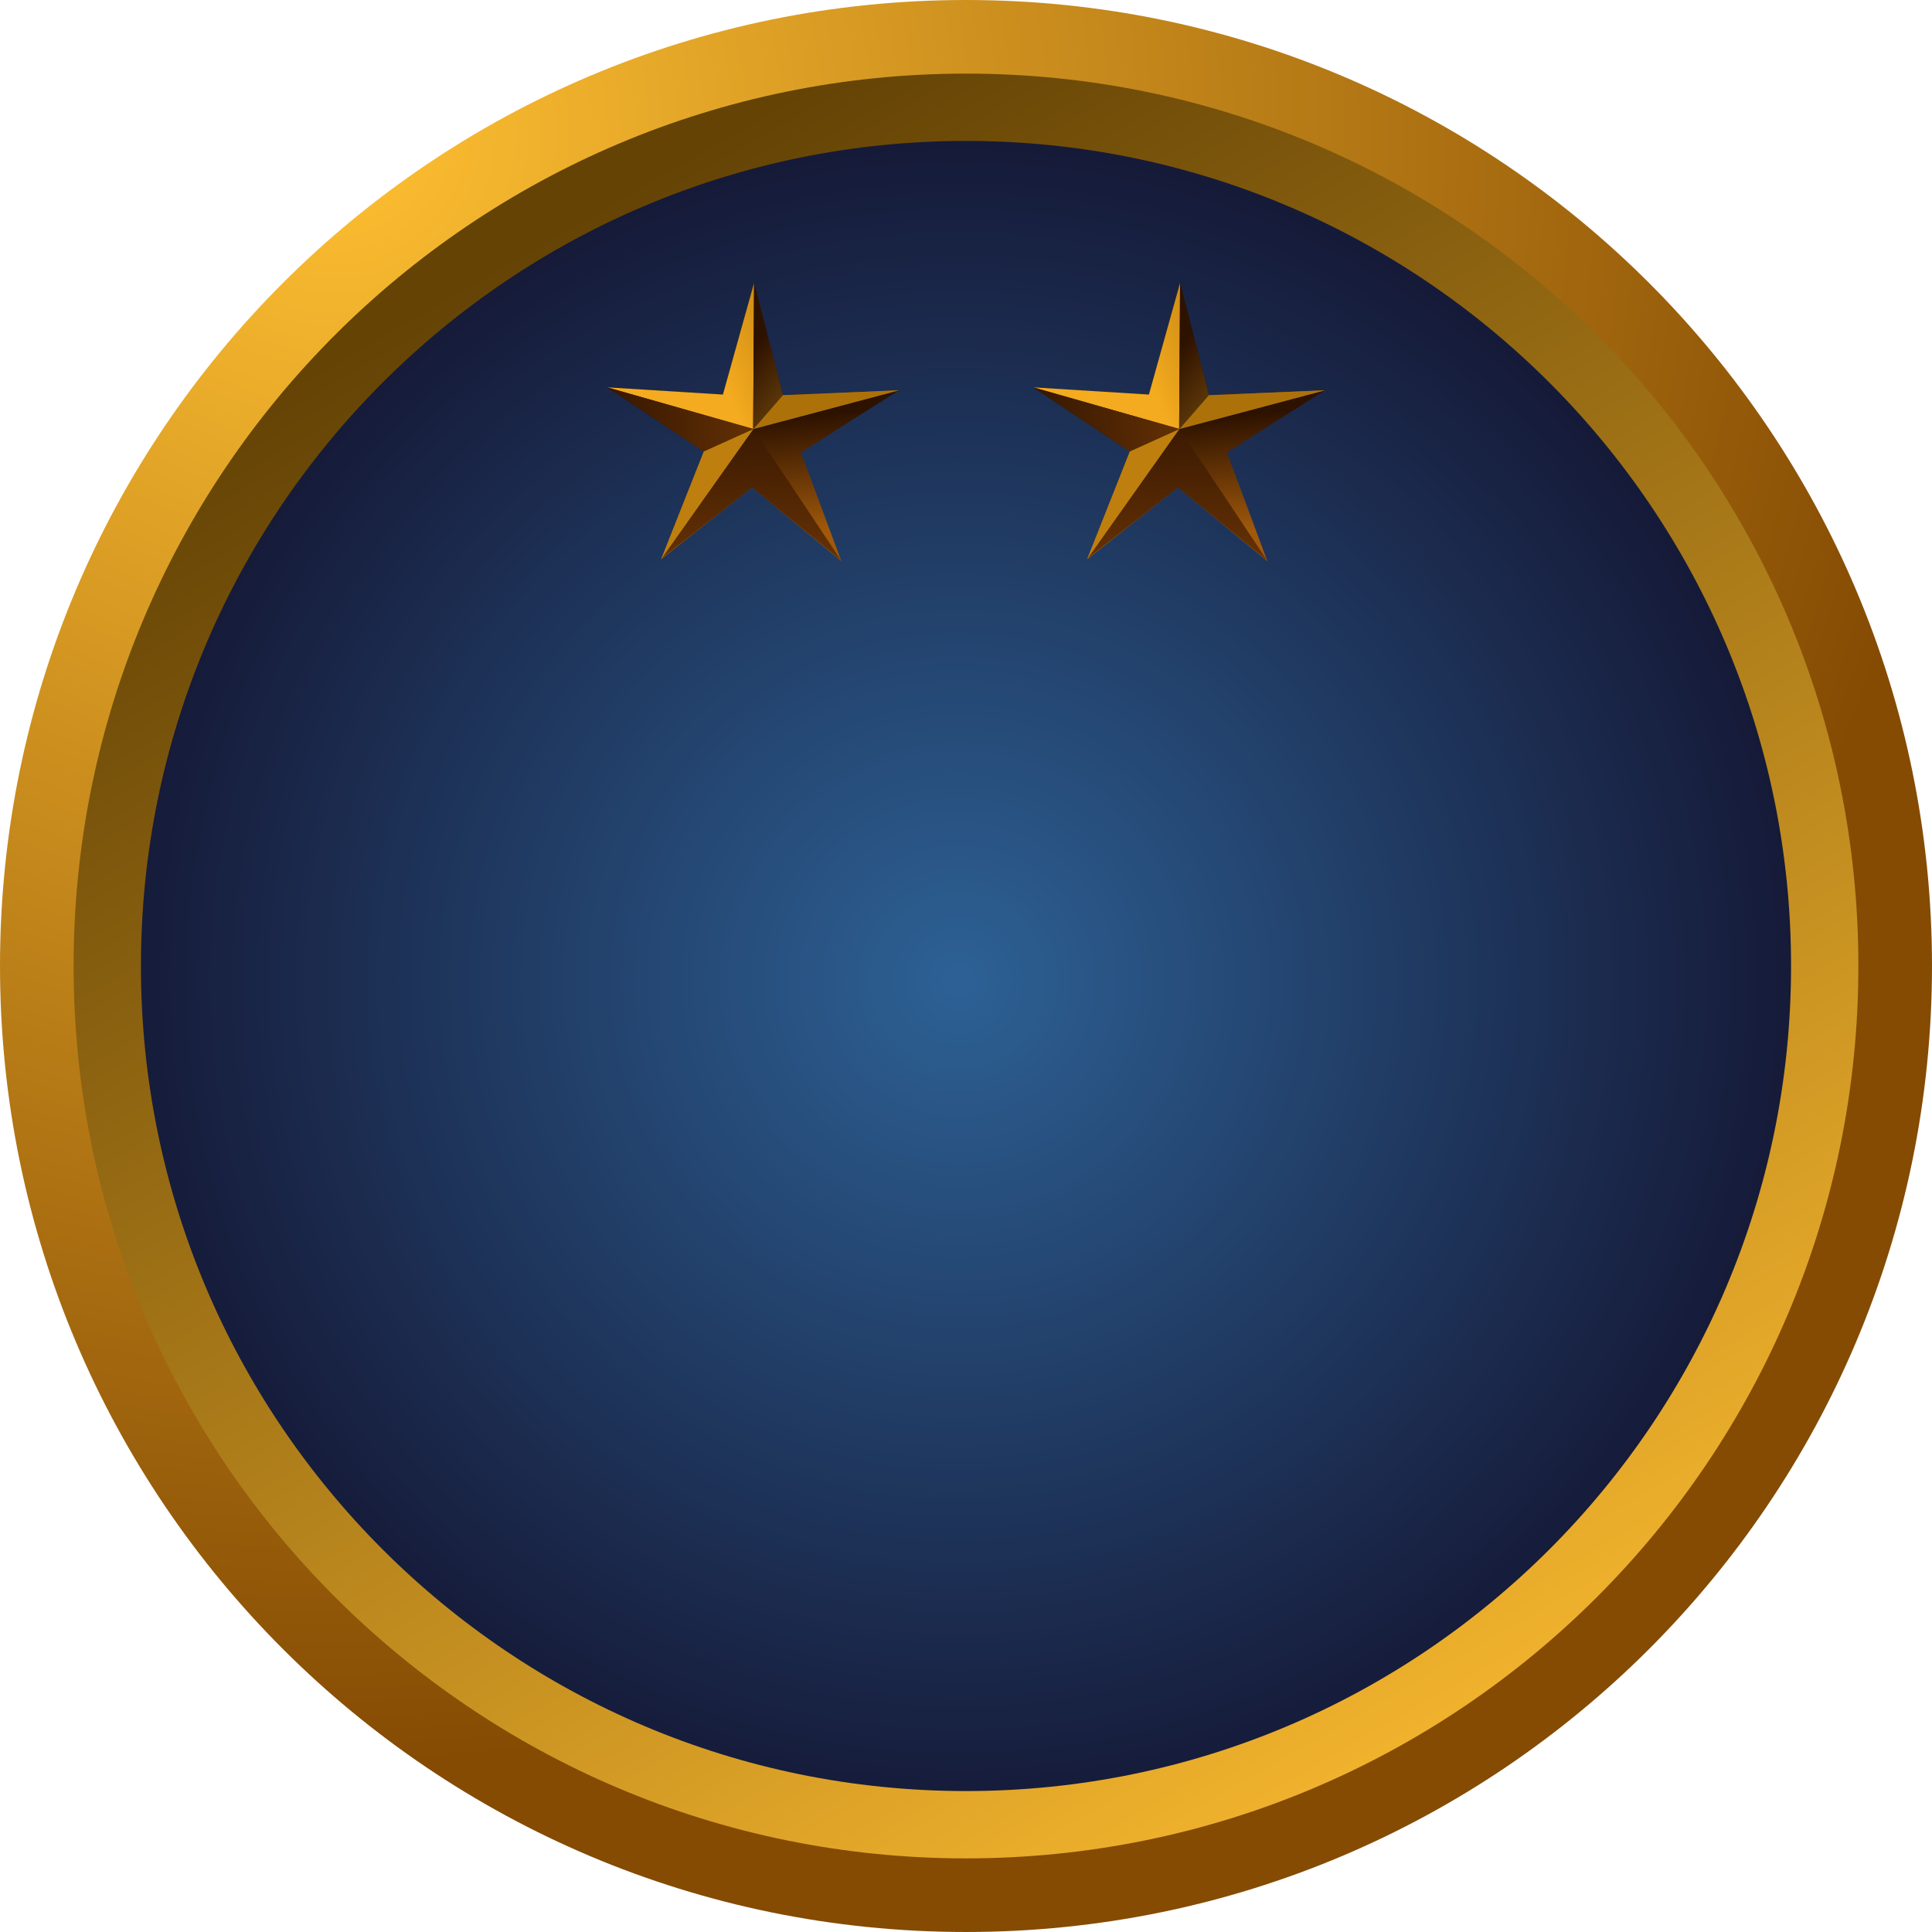
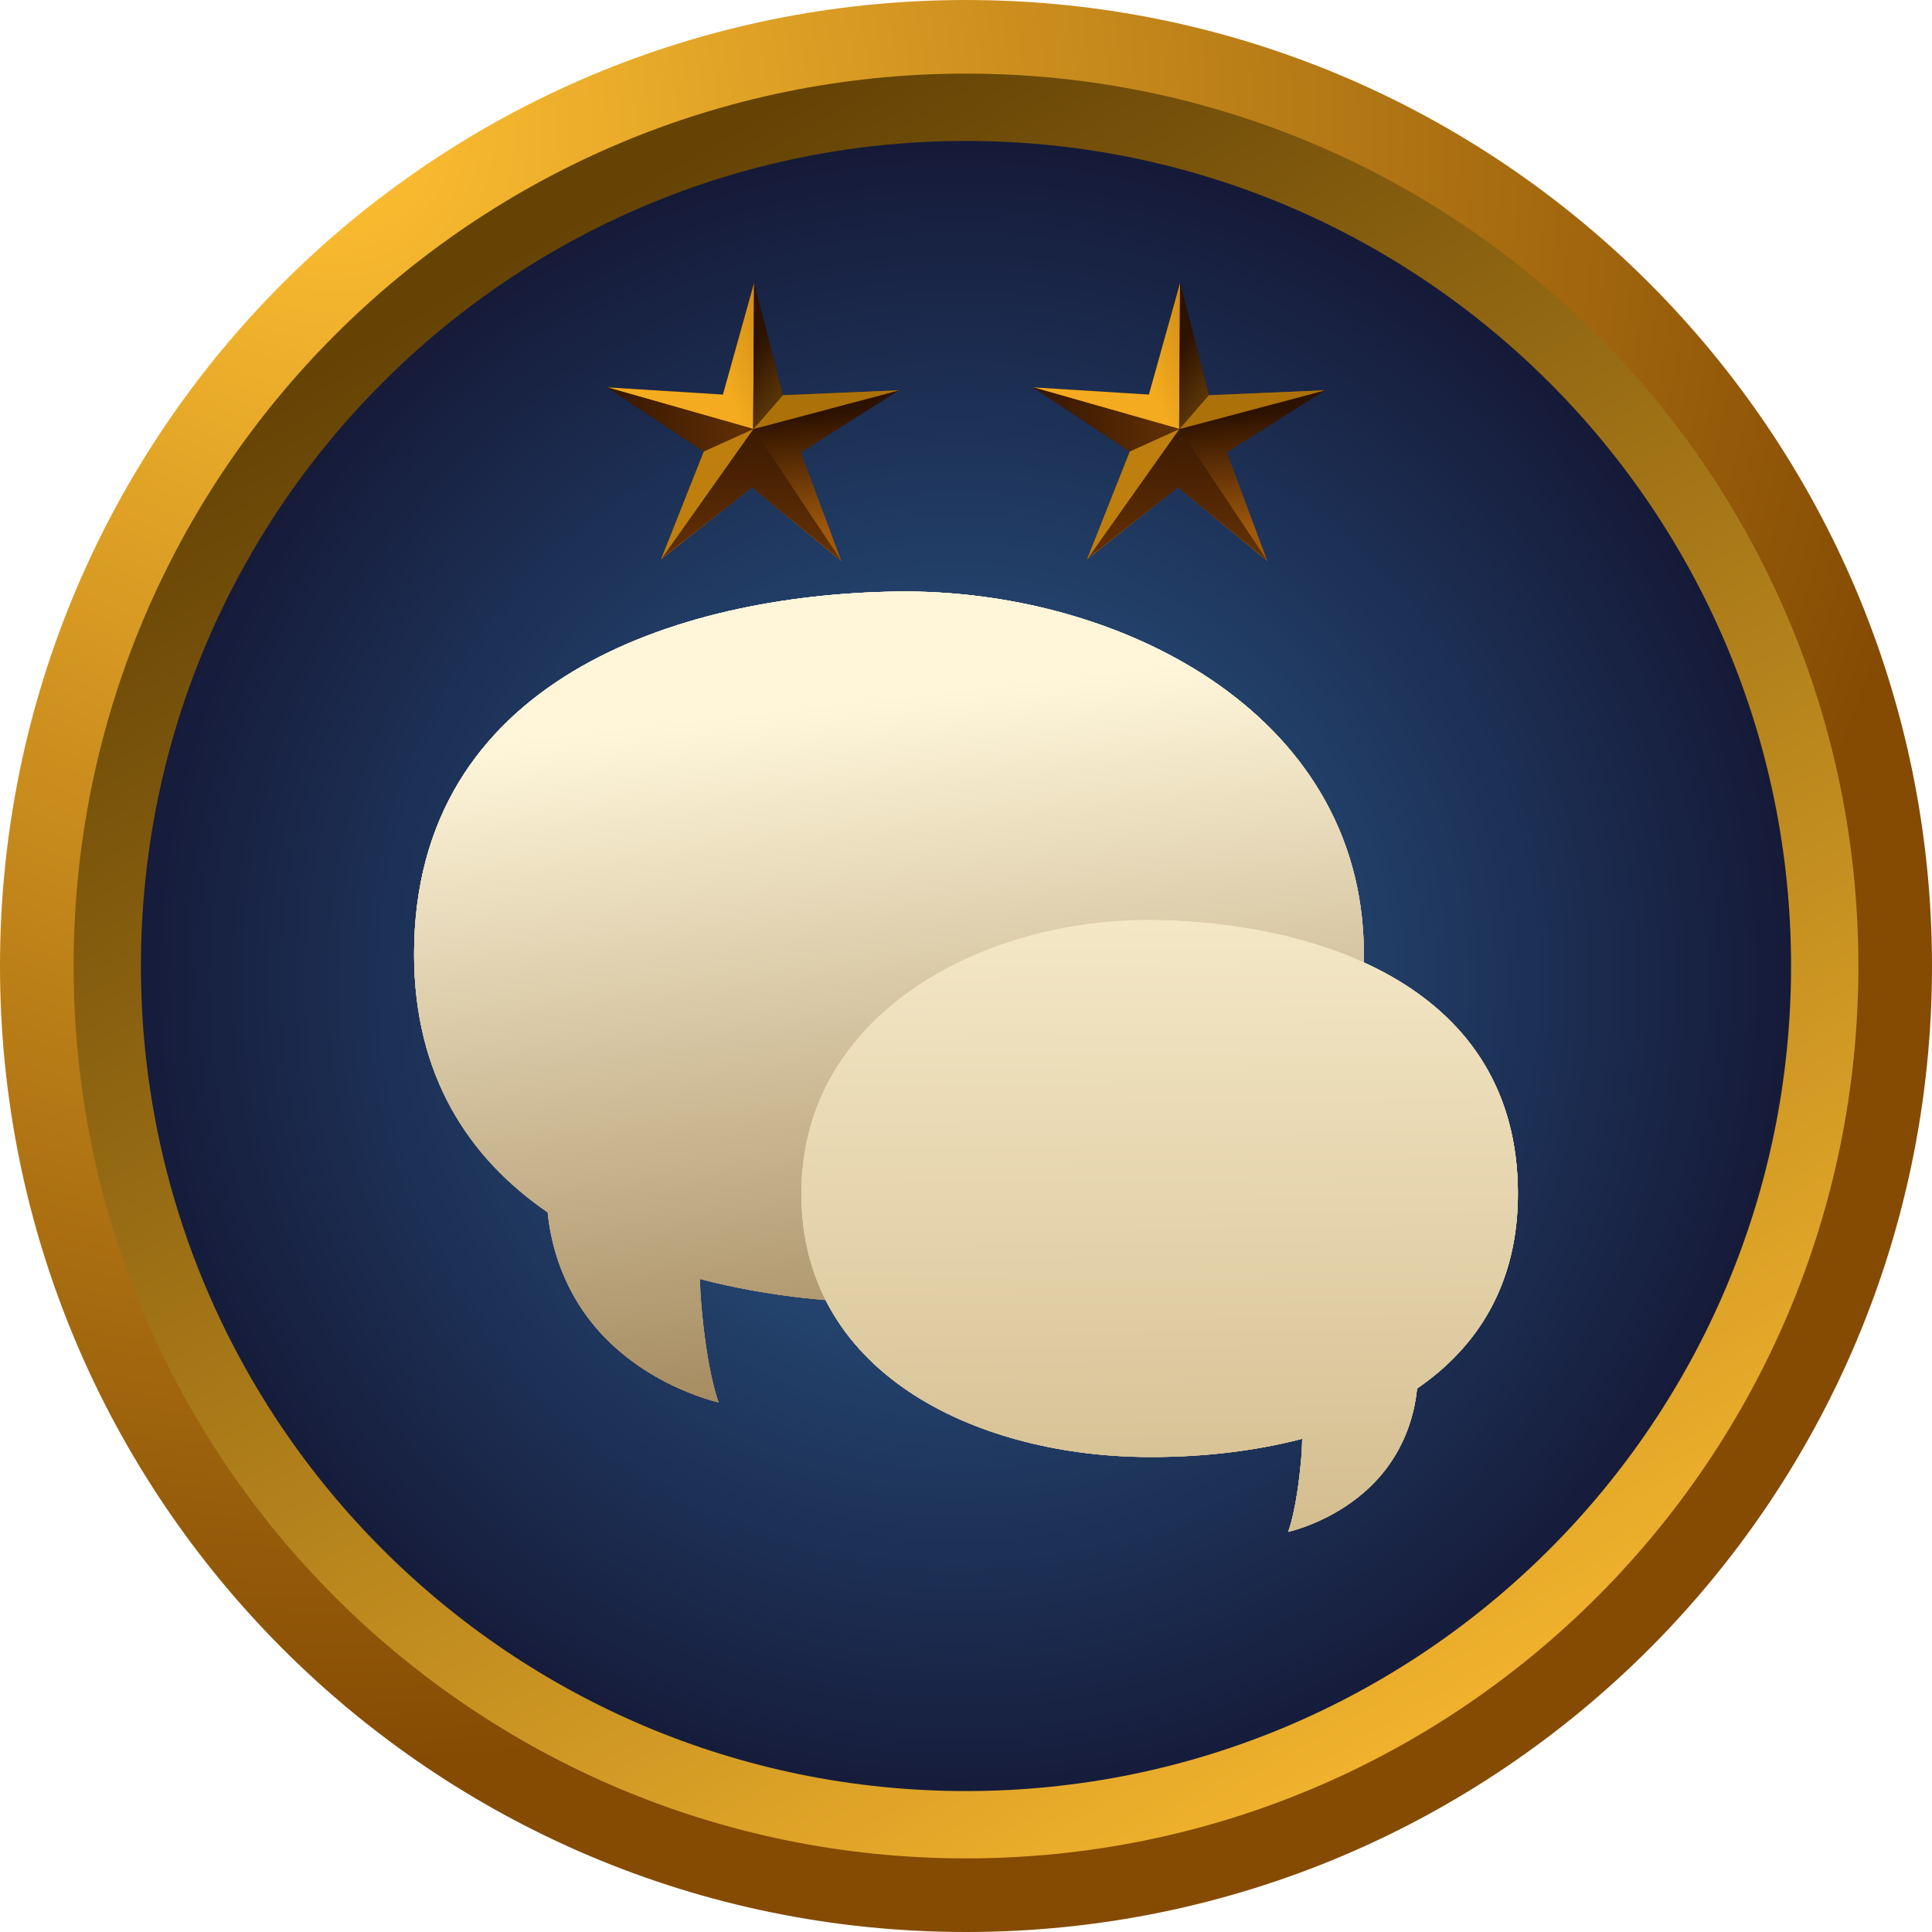
- <svg xmlns="http://www.w3.org/2000/svg" version="1.1" width="266.707" height="266.707" viewBox="1249.091,535.065,266.707,266.707">
-   <defs id="element-141">
-     <radialGradient cx="1295.274" cy="553.25" r="225.444" gradientUnits="userSpaceOnUse" id="color-1">
-       <stop offset="0" stop-color="#ffc032" id="element-142" />
-       <stop offset="1" stop-color="#854b03" id="element-143" />
+ <svg xmlns="http://www.w3.org/2000/svg" version="1.1" width="266.707" height="266.707" viewBox="877.694,854.611,266.707,266.707">
+   <defs id="element-250">
+     <clipPath id="clip-1">
+       <path d="M877.694,1121.318v-266.707h266.707v266.707z" id="element-251" fill="none" stroke="none" stroke-width="1" stroke-linecap="butt" stroke-linejoin="miter" />
+     </clipPath>
+     <radialGradient cx="923.878" cy="872.797" r="225.444" gradientUnits="userSpaceOnUse" id="color-1">
+       <stop offset="0" stop-color="#ffc032" id="element-252" />
+       <stop offset="1" stop-color="#854b03" id="element-253" />
    </radialGradient>
-     <linearGradient x1="1328.113" y1="565.268" x2="1450.933" y2="778.342" gradientUnits="userSpaceOnUse" id="color-2">
-       <stop offset="0" stop-color="#644305" id="element-144" />
-       <stop offset="1" stop-color="#f4b52e" id="element-145" />
-       <stop offset="0.514" stop-color="#6f7969" id="element-146" />
+     <linearGradient x1="956.717" y1="884.815" x2="1079.536" y2="1097.888" gradientUnits="userSpaceOnUse" id="color-2">
+       <stop offset="0" stop-color="#644305" id="element-254" />
+       <stop offset="1" stop-color="#f4b52e" id="element-255" />
+       <stop offset="0.514" stop-color="#6f7969" id="element-256" />
    </linearGradient>
-     <radialGradient cx="1381.395" cy="670.476" r="126.947" gradientUnits="userSpaceOnUse" id="color-3">
-       <stop offset="0" stop-color="#2d6195" id="element-147" />
-       <stop offset="1" stop-color="#13132f" id="element-148" />
+     <radialGradient cx="1009.999" cy="990.022" r="126.947" gradientUnits="userSpaceOnUse" id="color-3">
+       <stop offset="0" stop-color="#2d6195" id="element-257" />
+       <stop offset="1" stop-color="#13132f" id="element-258" />
    </radialGradient>
-     <linearGradient x1="1358.685" y1="608.852" x2="1356.958" y2="592.95" gradientUnits="userSpaceOnUse" id="color-4">
-       <stop offset="0" stop-color="#a0590b" id="element-149" />
-       <stop offset="1" stop-color="#2e1200" id="element-150" />
+     <linearGradient x1="987.289" y1="928.399" x2="985.562" y2="912.496" gradientUnits="userSpaceOnUse" id="color-4">
+       <stop offset="0" stop-color="#a0590b" id="element-259" />
+       <stop offset="1" stop-color="#2e1200" id="element-260" />
    </linearGradient>
-     <linearGradient x1="1344.97" y1="578.42" x2="1362.292" y2="571.033" gradientUnits="userSpaceOnUse" id="color-5">
-       <stop offset="0" stop-color="#f4ab1f" id="element-151" />
-       <stop offset="1" stop-color="#a96e0c" id="element-152" />
+     <linearGradient x1="973.574" y1="897.966" x2="990.895" y2="890.579" gradientUnits="userSpaceOnUse" id="color-5">
+       <stop offset="0" stop-color="#f4ab1f" id="element-261" />
+       <stop offset="1" stop-color="#a96e0c" id="element-262" />
    </linearGradient>
-     <linearGradient x1="1366.471" y1="591.764" x2="1354.055" y2="581.984" gradientUnits="userSpaceOnUse" id="color-6">
-       <stop offset="0" stop-color="#8e5f11" id="element-153" />
-       <stop offset="1" stop-color="#2e1200" id="element-154" />
+     <linearGradient x1="995.075" y1="911.31" x2="982.659" y2="901.53" gradientUnits="userSpaceOnUse" id="color-6">
+       <stop offset="0" stop-color="#8e5f11" id="element-263" />
+       <stop offset="1" stop-color="#2e1200" id="element-264" />
    </linearGradient>
-     <linearGradient x1="1368.498" y1="590.562" x2="1329.457" y2="592.073" gradientUnits="userSpaceOnUse" id="color-7">
-       <stop offset="0" stop-color="#854408" id="element-155" />
-       <stop offset="1" stop-color="#2e1200" id="element-156" />
+     <linearGradient x1="997.102" y1="910.109" x2="958.061" y2="911.62" gradientUnits="userSpaceOnUse" id="color-7">
+       <stop offset="0" stop-color="#854408" id="element-265" />
+       <stop offset="1" stop-color="#2e1200" id="element-266" />
    </linearGradient>
-     <linearGradient x1="1353.385" y1="626.077" x2="1352.808" y2="591.705" gradientUnits="userSpaceOnUse" id="color-8">
-       <stop offset="0" stop-color="#854408" id="element-157" />
-       <stop offset="1" stop-color="#351601" id="element-158" />
+     <linearGradient x1="981.989" y1="945.624" x2="981.411" y2="911.252" gradientUnits="userSpaceOnUse" id="color-8">
+       <stop offset="0" stop-color="#854408" id="element-267" />
+       <stop offset="1" stop-color="#351601" id="element-268" />
    </linearGradient>
-     <linearGradient x1="1417.493" y1="608.852" x2="1415.766" y2="592.95" gradientUnits="userSpaceOnUse" id="color-9">
-       <stop offset="0" stop-color="#a0590b" id="element-159" />
-       <stop offset="1" stop-color="#2e1200" id="element-160" />
+     <linearGradient x1="1046.097" y1="928.399" x2="1044.37" y2="912.496" gradientUnits="userSpaceOnUse" id="color-9">
+       <stop offset="0" stop-color="#a0590b" id="element-269" />
+       <stop offset="1" stop-color="#2e1200" id="element-270" />
    </linearGradient>
-     <linearGradient x1="1403.777" y1="578.42" x2="1421.099" y2="571.033" gradientUnits="userSpaceOnUse" id="color-10">
-       <stop offset="0" stop-color="#f4ab1f" id="element-161" />
-       <stop offset="1" stop-color="#a96e0c" id="element-162" />
+     <linearGradient x1="1032.381" y1="897.966" x2="1049.703" y2="890.579" gradientUnits="userSpaceOnUse" id="color-10">
+       <stop offset="0" stop-color="#f4ab1f" id="element-271" />
+       <stop offset="1" stop-color="#a96e0c" id="element-272" />
    </linearGradient>
-     <linearGradient x1="1425.279" y1="591.764" x2="1412.863" y2="581.984" gradientUnits="userSpaceOnUse" id="color-11">
-       <stop offset="0" stop-color="#8e5f11" id="element-163" />
-       <stop offset="1" stop-color="#2e1200" id="element-164" />
+     <linearGradient x1="1053.882" y1="911.31" x2="1041.467" y2="901.53" gradientUnits="userSpaceOnUse" id="color-11">
+       <stop offset="0" stop-color="#8e5f11" id="element-273" />
+       <stop offset="1" stop-color="#2e1200" id="element-274" />
    </linearGradient>
-     <linearGradient x1="1427.306" y1="590.562" x2="1388.265" y2="592.073" gradientUnits="userSpaceOnUse" id="color-12">
-       <stop offset="0" stop-color="#854408" id="element-165" />
-       <stop offset="1" stop-color="#2e1200" id="element-166" />
+     <linearGradient x1="1055.91" y1="910.109" x2="1016.868" y2="911.62" gradientUnits="userSpaceOnUse" id="color-12">
+       <stop offset="0" stop-color="#854408" id="element-275" />
+       <stop offset="1" stop-color="#2e1200" id="element-276" />
    </linearGradient>
-     <linearGradient x1="1412.193" y1="626.077" x2="1411.615" y2="591.705" gradientUnits="userSpaceOnUse" id="color-13">
-       <stop offset="0" stop-color="#854408" id="element-167" />
-       <stop offset="1" stop-color="#351601" id="element-168" />
+     <linearGradient x1="1040.797" y1="945.624" x2="1040.219" y2="911.252" gradientUnits="userSpaceOnUse" id="color-13">
+       <stop offset="0" stop-color="#854408" id="element-277" />
+       <stop offset="1" stop-color="#351601" id="element-278" />
+     </linearGradient>
+     <clipPath id="clip-2">
+       <path d="M934.858,1066.08v-129.816h152.38v129.816z" id="element-279" fill="none" stroke="none" stroke-width="1" stroke-linecap="butt" stroke-linejoin="miter" />
+     </clipPath>
+     <linearGradient x1="1027.591" y1="947.658" x2="1043.905" y2="1090.12" gradientUnits="userSpaceOnUse" id="color-14">
+       <stop offset="0" stop-color="#fff6da" id="element-280" />
+       <stop offset="1" stop-color="#775421" id="element-281" />
+     </linearGradient>
+     <linearGradient x1="1037.249" y1="951.728" x2="1038.34" y2="1072.281" gradientUnits="userSpaceOnUse" id="color-15">
+       <stop offset="0" stop-color="#fff6da" id="element-282" />
+       <stop offset="1" stop-color="#d2bb8c" id="element-283" />
+     </linearGradient>
+     <linearGradient x1="1027.591" y1="947.658" x2="1043.905" y2="1090.12" gradientUnits="userSpaceOnUse" id="color-16">
+       <stop offset="0" stop-color="#fff6da" id="element-284" />
+       <stop offset="1" stop-color="#775421" id="element-285" />
+     </linearGradient>
+     <linearGradient x1="1037.249" y1="951.728" x2="1038.34" y2="1072.281" gradientUnits="userSpaceOnUse" id="color-17">
+       <stop offset="0" stop-color="#fff6da" id="element-286" />
+       <stop offset="1" stop-color="#d2bb8c" id="element-287" />
+     </linearGradient>
+     <linearGradient x1="1027.591" y1="947.658" x2="1043.905" y2="1090.12" gradientUnits="userSpaceOnUse" id="color-18">
+       <stop offset="0" stop-color="#fff6da" id="element-288" />
+       <stop offset="1" stop-color="#775421" id="element-289" />
+     </linearGradient>
+     <linearGradient x1="1027.591" y1="947.658" x2="1043.905" y2="1090.12" gradientUnits="userSpaceOnUse" id="color-19">
+       <stop offset="0" stop-color="#fff6da" id="element-290" />
+       <stop offset="1" stop-color="#775421" id="element-291" />
+     </linearGradient>
+     <linearGradient x1="1037.249" y1="951.728" x2="1038.34" y2="1072.281" gradientUnits="userSpaceOnUse" id="color-20">
+       <stop offset="0" stop-color="#fff6da" id="element-292" />
+       <stop offset="1" stop-color="#d2bb8c" id="element-293" />
+     </linearGradient>
+     <linearGradient x1="1037.249" y1="951.728" x2="1038.34" y2="1072.281" gradientUnits="userSpaceOnUse" id="color-21">
+       <stop offset="0" stop-color="#fff6da" id="element-294" />
+       <stop offset="1" stop-color="#d2bb8c" id="element-295" />
    </linearGradient>
  </defs>
-   <g fill="none" fill-rule="nonzero" stroke="none" stroke-width="0" stroke-linecap="round" stroke-linejoin="round" stroke-miterlimit="10" stroke-dasharray="" stroke-dashoffset="0" font-family="none" font-weight="none" font-size="none" text-anchor="none" id="element-169">
-     <g id="element-170">
-       <g id="Group 2">
-         <path d="M1249.091,668.418c0,-73.649 59.704,-133.353 133.353,-133.353c73.649,0 133.353,59.704 133.353,133.353c0,73.649 -59.704,133.353 -133.353,133.353c-73.649,0 -133.353,-59.704 -133.353,-133.353z" id="Path 1" fill="url(#color-1)" stroke="#000000" />
-         <path d="M1259.253,668.418c0,-68.036 55.154,-123.191 123.191,-123.191c68.036,0 123.191,55.154 123.191,123.191c0,68.036 -55.154,123.191 -123.191,123.191c-68.036,0 -123.191,-55.154 -123.191,-123.191z" id="element-171" fill="url(#color-2)" stroke="#000000" />
-         <path d="M1268.547,668.418c0,-62.904 50.994,-113.897 113.897,-113.897c62.904,0 113.897,50.994 113.897,113.897c0,62.904 -50.994,113.897 -113.897,113.897c-62.904,0 -113.897,-50.994 -113.897,-113.897z" id="element-172" fill="url(#color-3)" stroke="#000000" />
-         <g id="Group 1" stroke="#ff2020">
-           <path d="M1357.179,589.617l15.994,-0.67l-13.511,8.585l5.579,15.004l-12.34,-10.196l-12.545,9.943l5.884,-14.887l-13.333,-8.859l15.977,0.996l4.305,-15.418z" id="Path 1 1 1 1" fill="url(#color-4)" />
-           <path d="M1353.064,594.297l-20.156,-5.761l15.977,0.996l4.305,-15.418z" id="element-173" fill="url(#color-5)" />
-           <path d="M1357.179,589.617l15.994,-0.67l-20.109,5.35l0.126,-20.183z" id="element-174" fill="url(#color-6)" />
-           <path d="M1346.24,597.395l-13.333,-8.859l20.214,5.746z" id="element-175" fill="url(#color-7)" />
-           <path d="M1353.121,594.282l-12.765,18l5.884,-14.887z" id="element-176" fill="#be7f0e" />
-           <path d="M1352.902,602.34l-12.405,9.745l12.624,-17.802l12.08,18.146z" id="element-177" fill="url(#color-8)" />
-           <path d="M1357.179,589.617l15.994,-0.67l-20.052,5.335z" id="element-178" fill="#ac7209" />
-         </g>
-         <g id="element-179" stroke="#ff2020">
-           <path d="M1415.987,589.617l15.994,-0.67l-13.511,8.585l5.579,15.004l-12.34,-10.196l-12.545,9.943l5.884,-14.887l-13.333,-8.859l15.977,0.996l4.305,-15.418z" id="Path 1 1 1 1 1" fill="url(#color-9)" />
-           <path d="M1411.872,594.297l-20.156,-5.761l15.977,0.996l4.305,-15.418z" id="element-180" fill="url(#color-10)" />
-           <path d="M1415.987,589.617l15.994,-0.67l-20.109,5.35l0.126,-20.183z" id="element-181" fill="url(#color-11)" />
-           <path d="M1405.048,597.395l-13.333,-8.859l20.214,5.746z" id="element-182" fill="url(#color-12)" />
-           <path d="M1411.929,594.282l-12.765,18l5.884,-14.887z" id="element-183" fill="#be7f0e" />
-           <path d="M1411.709,602.34l-12.405,9.745l12.624,-17.802l12.08,18.146z" id="element-184" fill="url(#color-13)" />
-           <path d="M1415.987,589.617l15.994,-0.67l-20.052,5.335z" id="element-185" fill="#ac7209" />
+   <g fill="none" fill-rule="nonzero" stroke="none" stroke-width="none" stroke-linecap="none" stroke-linejoin="none" stroke-miterlimit="10" stroke-dasharray="" stroke-dashoffset="0" font-family="none" font-weight="none" font-size="none" text-anchor="none" id="element-296">
+     <g id="element-297">
+       <g clip-path="url(#clip-1)" id="Group 1">
+         <g id="element-298" stroke-width="0" stroke-linecap="round" stroke-linejoin="round">
+           <g id="element-299">
+             <g id="element-300">
+               <path d="M877.694,987.965c0,-73.649 59.704,-133.353 133.353,-133.353c73.649,0 133.353,59.704 133.353,133.353c0,73.649 -59.704,133.353 -133.353,133.353c-73.649,0 -133.353,-59.704 -133.353,-133.353z" id="Path 1" fill="url(#color-1)" stroke="#000000" />
+               <path d="M887.857,987.965c0,-68.036 55.154,-123.191 123.191,-123.191c68.036,0 123.191,55.154 123.191,123.191c0,68.036 -55.154,123.191 -123.191,123.191c-68.036,0 -123.191,-55.154 -123.191,-123.191z" id="element-301" fill="url(#color-2)" stroke="#000000" />
+               <path d="M897.15,987.965c0,-62.904 50.994,-113.897 113.897,-113.897c62.904,0 113.897,50.994 113.897,113.897c0,62.904 -50.994,113.897 -113.897,113.897c-62.904,0 -113.897,-50.994 -113.897,-113.897z" id="element-302" fill="url(#color-3)" stroke="#000000" />
+               <g id="element-303" stroke="#ff2020">
+                 <path d="M985.783,909.164l15.994,-0.67l-13.511,8.585l5.579,15.004l-12.34,-10.196l-12.545,9.943l5.884,-14.887l-13.333,-8.859l15.977,0.996l4.305,-15.418z" id="element-304" fill="url(#color-4)" />
+                 <path d="M981.668,913.844l-20.156,-5.761l15.977,0.996l4.305,-15.418z" id="element-305" fill="url(#color-5)" />
+                 <path d="M985.783,909.164l15.994,-0.67l-20.109,5.35l0.126,-20.183z" id="element-306" fill="url(#color-6)" />
+                 <path d="M974.844,916.942l-13.333,-8.859l20.214,5.746z" id="element-307" fill="url(#color-7)" />
+                 <path d="M981.725,913.829l-12.765,18l5.884,-14.887z" id="element-308" fill="#be7f0e" />
+                 <path d="M981.505,921.886l-12.405,9.745l12.624,-17.802l12.08,18.146z" id="element-309" fill="url(#color-8)" />
+                 <path d="M985.783,909.164l15.994,-0.67l-20.052,5.335z" id="element-310" fill="#ac7209" />
+               </g>
+               <g id="element-311" stroke="#ff2020">
+                 <path d="M1044.591,909.164l15.994,-0.67l-13.511,8.585l5.579,15.004l-12.34,-10.196l-12.545,9.943l5.884,-14.887l-13.333,-8.859l15.977,0.996l4.305,-15.418z" id="element-312" fill="url(#color-9)" />
+                 <path d="M1040.475,913.844l-20.156,-5.761l15.977,0.996l4.305,-15.418z" id="element-313" fill="url(#color-10)" />
+                 <path d="M1044.591,909.164l15.994,-0.67l-20.109,5.35l0.126,-20.183z" id="element-314" fill="url(#color-11)" />
+                 <path d="M1033.652,916.942l-13.333,-8.859l20.214,5.746z" id="element-315" fill="url(#color-12)" />
+                 <path d="M1040.533,913.829l-12.765,18l5.884,-14.887z" id="element-316" fill="#be7f0e" />
+                 <path d="M1040.313,921.886l-12.405,9.745l12.624,-17.802l12.08,18.146z" id="element-317" fill="url(#color-13)" />
+                 <path d="M1044.591,909.164l15.994,-0.67l-20.052,5.335z" id="element-318" fill="#ac7209" />
+               </g>
+             </g>
+           </g>
        </g>
      </g>
    </g>
+     <g id="element-319">
+       <g clip-path="url(#clip-2)" id="element-320">
+         <g id="Group 1 1 1 1" stroke="#000000" stroke-width="0" stroke-linecap="round" stroke-linejoin="round">
+           <g id="element-321" fill="url(#color-14)">
+             <path d="M934.858,986.328c0,-37.764 36.26,-49.584 66.504,-50.054c30.245,-0.47 64.29,16.374 64.606,49.577c0.315,33.203 -31.686,48.168 -62.252,48.643c-9.51,0.148 -19.769,-0.803 -29.389,-3.322c0.009,1.097 0.06,2.261 0.167,3.49c0.853,9.83 2.407,13.541 2.407,13.541c0,0 -12.563,-2.692 -19.345,-13.59c-2.739,-4.402 -3.874,-8.875 -4.253,-12.643c-10.975,-7.528 -18.446,-18.963 -18.446,-35.642z" id="Path 1 1 1 1" />
+           </g>
+           <g id="element-322" fill="url(#color-15)">
+             <path d="M1035.284,1055.737c-23.062,-0.359 -47.207,-11.65 -46.97,-36.702c0.238,-25.052 25.925,-37.761 48.745,-37.406c22.82,0.355 50.178,9.273 50.178,37.766c0,12.585 -5.636,21.213 -13.917,26.893c-0.286,2.843 -1.142,6.218 -3.209,9.539c-5.117,8.223 -14.596,10.254 -14.596,10.254c0,0 1.173,-2.801 1.816,-10.217c0.08,-0.927 0.119,-1.806 0.126,-2.633c-7.259,1.9 -14.999,2.618 -22.175,2.506z" id="element-323" />
+           </g>
+         </g>
+       </g>
+     </g>
+     <path d="M934.858,1066.08v-129.816h152.38v129.816z" id="Shape 1 1 1 1" fill="none" stroke="none" stroke-width="1" stroke-linecap="butt" stroke-linejoin="miter" />
+     <g stroke="#000000" stroke-width="0" stroke-linecap="round" stroke-linejoin="round" id="element-324">
+       <g id="element-325">
+         <g id="element-326" fill="url(#color-16)">
+           <path d="M934.858,986.328c0,-37.764 36.26,-49.584 66.504,-50.054c30.245,-0.47 64.29,16.374 64.606,49.577c0.315,33.203 -31.686,48.168 -62.252,48.643c-9.51,0.148 -19.769,-0.803 -29.389,-3.322c0.009,1.097 0.06,2.261 0.167,3.49c0.853,9.83 2.407,13.541 2.407,13.541c0,0 -12.563,-2.692 -19.345,-13.59c-2.739,-4.402 -3.874,-8.875 -4.253,-12.643c-10.975,-7.528 -18.446,-18.963 -18.446,-35.642z" id="element-327" />
+         </g>
+         <g id="element-328" fill="url(#color-17)">
+           <path d="M1035.284,1055.737c-23.062,-0.359 -47.207,-11.65 -46.97,-36.702c0.238,-25.052 25.925,-37.761 48.745,-37.406c22.82,0.355 50.178,9.273 50.178,37.766c0,12.585 -5.636,21.213 -13.917,26.893c-0.286,2.843 -1.142,6.218 -3.209,9.539c-5.117,8.223 -14.596,10.254 -14.596,10.254c0,0 1.173,-2.801 1.816,-10.217c0.08,-0.927 0.119,-1.806 0.126,-2.633c-7.259,1.9 -14.999,2.618 -22.175,2.506z" id="element-329" />
+         </g>
+       </g>
+     </g>
+     <g fill="url(#color-18)" stroke="#000000" stroke-width="0" stroke-linecap="round" stroke-linejoin="round" id="element-330">
+       <g id="element-331">
+         <path d="M934.858,986.328c0,-37.764 36.26,-49.584 66.504,-50.054c30.245,-0.47 64.29,16.374 64.606,49.577c0.315,33.203 -31.686,48.168 -62.252,48.643c-9.51,0.148 -19.769,-0.803 -29.389,-3.322c0.009,1.097 0.06,2.261 0.167,3.49c0.853,9.83 2.407,13.541 2.407,13.541c0,0 -12.563,-2.692 -19.345,-13.59c-2.739,-4.402 -3.874,-8.875 -4.253,-12.643c-10.975,-7.528 -18.446,-18.963 -18.446,-35.642z" id="element-332" />
+       </g>
+     </g>
+     <g fill="url(#color-19)" stroke="#000000" stroke-width="0" stroke-linecap="round" stroke-linejoin="round" id="element-333">
+       <path d="M934.858,986.328c0,-37.764 36.26,-49.584 66.504,-50.054c30.245,-0.47 64.29,16.374 64.606,49.577c0.315,33.203 -31.686,48.168 -62.252,48.643c-9.51,0.148 -19.769,-0.803 -29.389,-3.322c0.009,1.097 0.06,2.261 0.167,3.49c0.853,9.83 2.407,13.541 2.407,13.541c0,0 -12.563,-2.692 -19.345,-13.59c-2.739,-4.402 -3.874,-8.875 -4.253,-12.643c-10.975,-7.528 -18.446,-18.963 -18.446,-35.642z" id="element-334" />
+     </g>
+     <g fill="url(#color-20)" stroke="#000000" stroke-width="0" stroke-linecap="round" stroke-linejoin="round" id="element-335">
+       <g id="element-336">
+         <path d="M1035.284,1055.737c-23.062,-0.359 -47.207,-11.65 -46.97,-36.702c0.238,-25.052 25.925,-37.761 48.745,-37.406c22.82,0.355 50.178,9.273 50.178,37.766c0,12.585 -5.636,21.213 -13.917,26.893c-0.286,2.843 -1.142,6.218 -3.209,9.539c-5.117,8.223 -14.596,10.254 -14.596,10.254c0,0 1.173,-2.801 1.816,-10.217c0.08,-0.927 0.119,-1.806 0.126,-2.633c-7.259,1.9 -14.999,2.618 -22.175,2.506z" id="element-337" />
+       </g>
+     </g>
+     <g fill="url(#color-21)" stroke="#000000" stroke-width="0" stroke-linecap="round" stroke-linejoin="round" id="element-338">
+       <path d="M1035.284,1055.737c-23.062,-0.359 -47.207,-11.65 -46.97,-36.702c0.238,-25.052 25.925,-37.761 48.745,-37.406c22.82,0.355 50.178,9.273 50.178,37.766c0,12.585 -5.636,21.213 -13.917,26.893c-0.286,2.843 -1.142,6.218 -3.209,9.539c-5.117,8.223 -14.596,10.254 -14.596,10.254c0,0 1.173,-2.801 1.816,-10.217c0.08,-0.927 0.119,-1.806 0.126,-2.633c-7.259,1.9 -14.999,2.618 -22.175,2.506z" id="element-339" />
+     </g>
  </g>
</svg>
